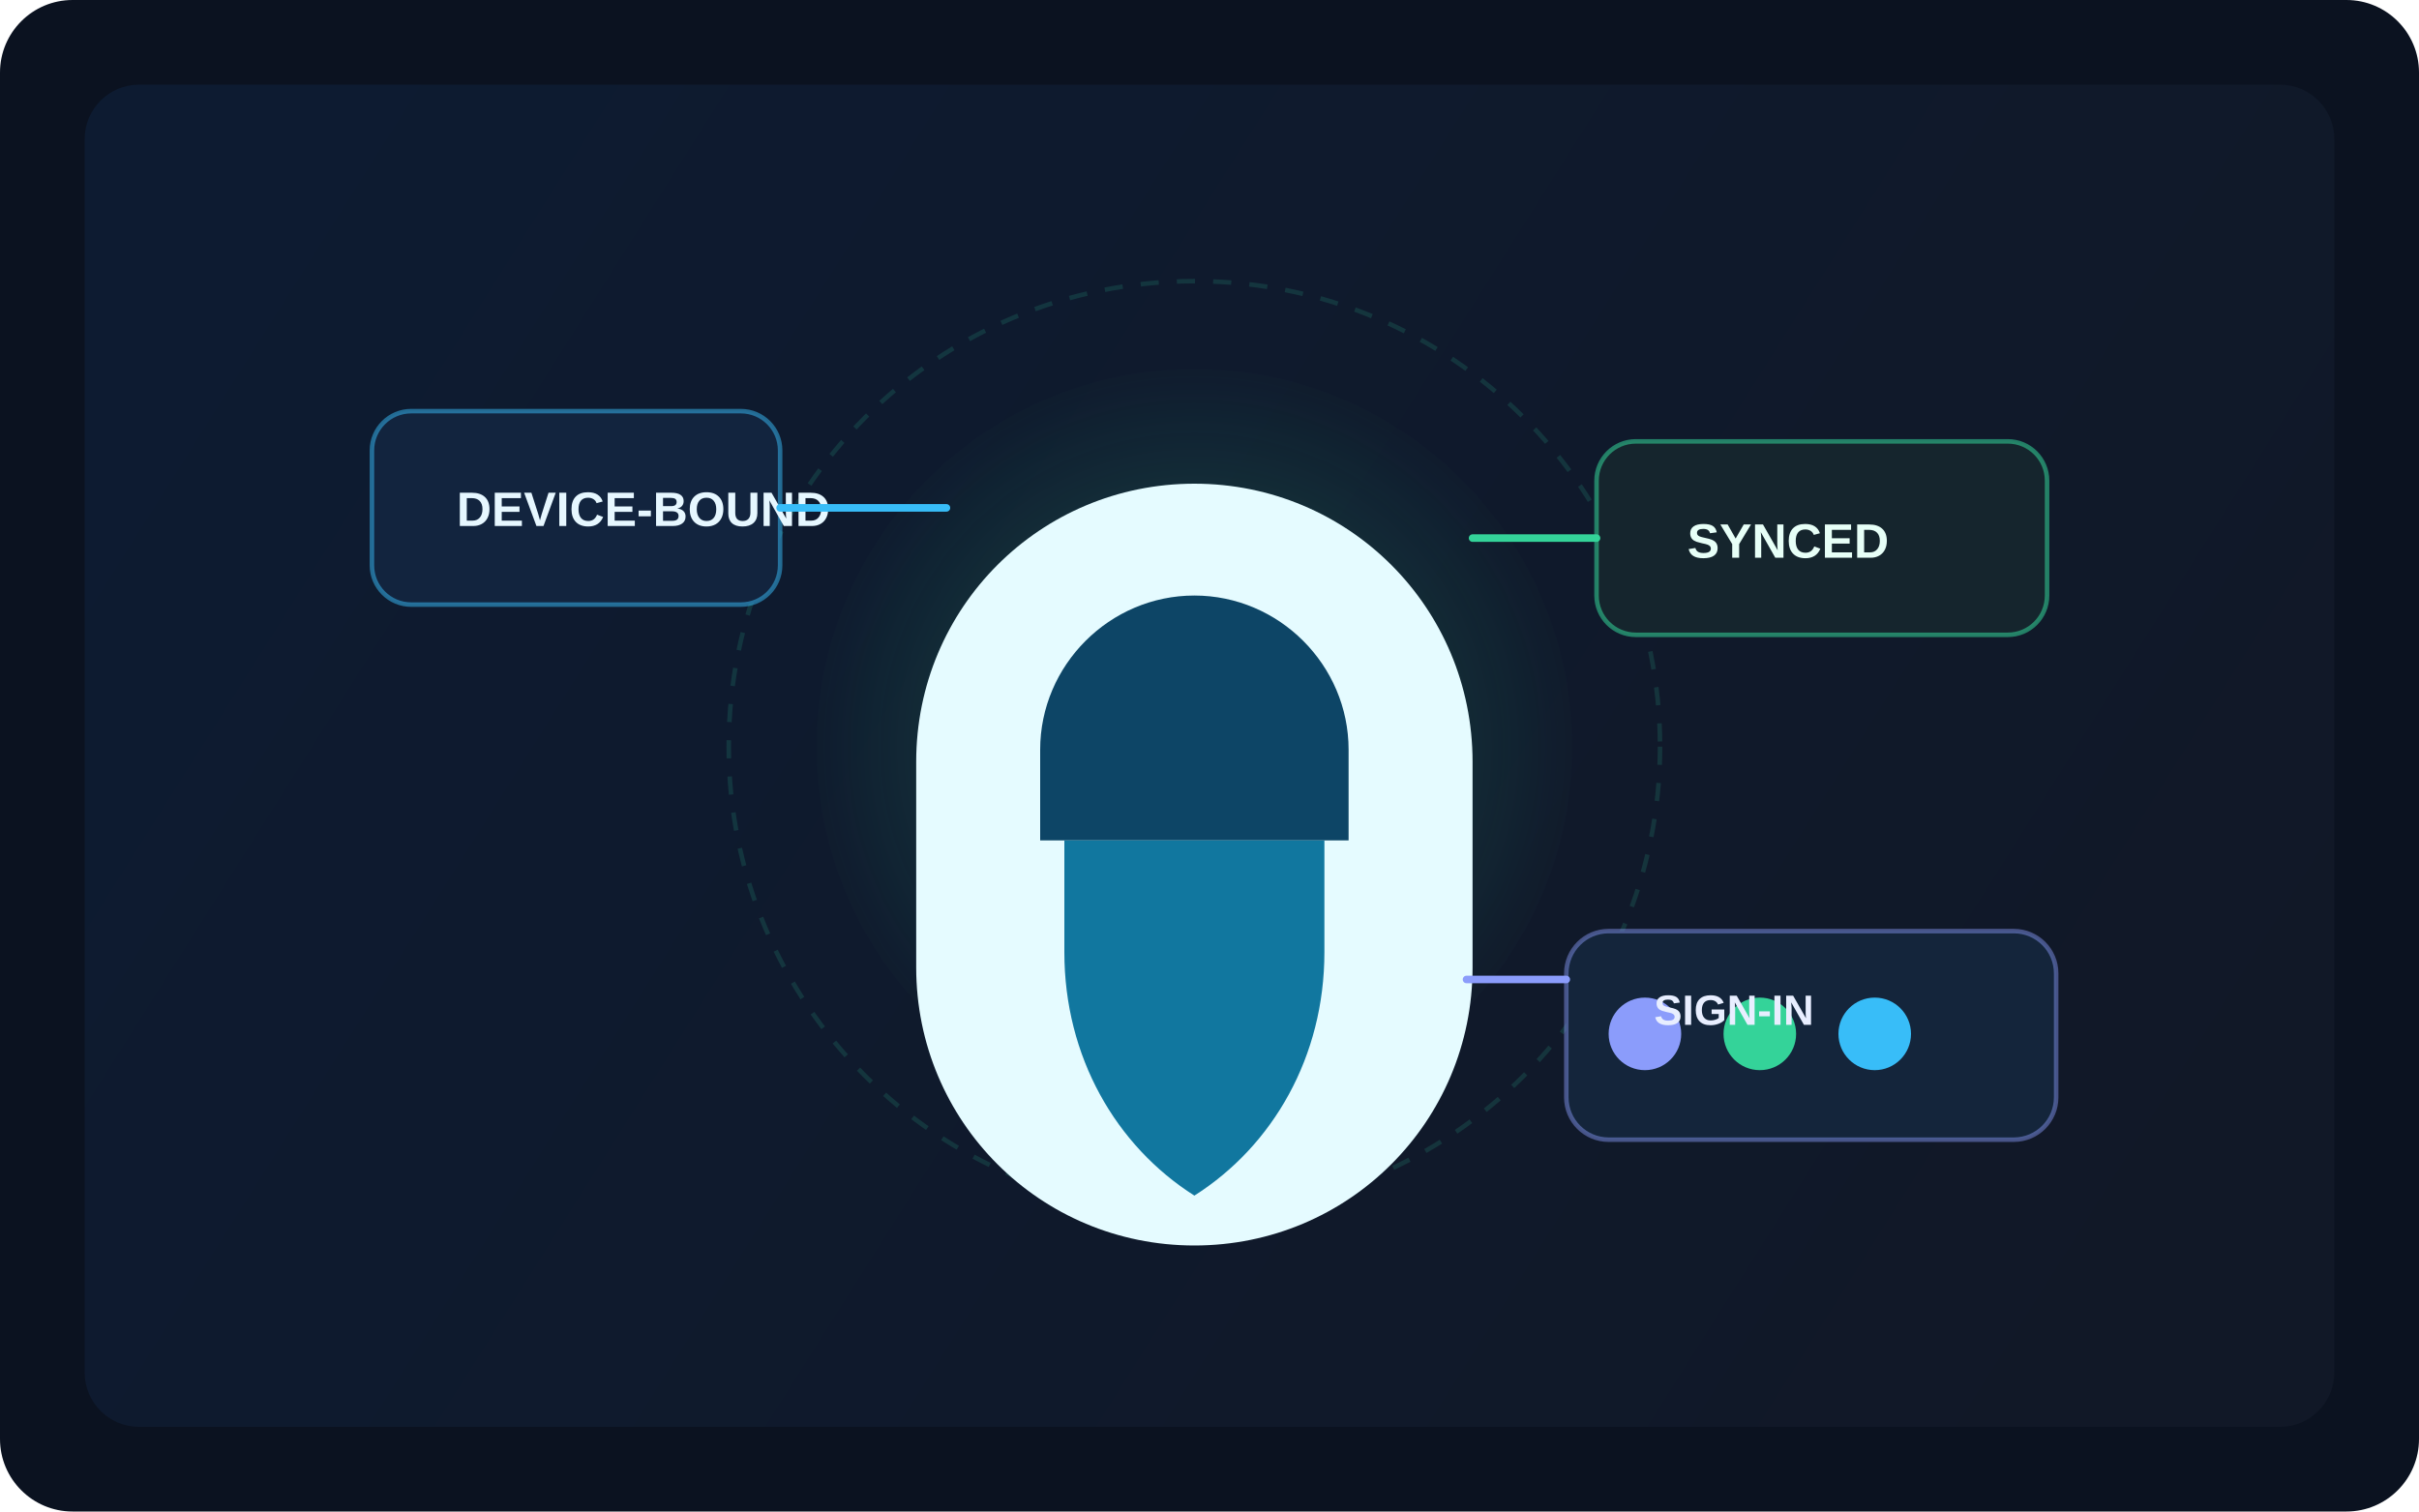
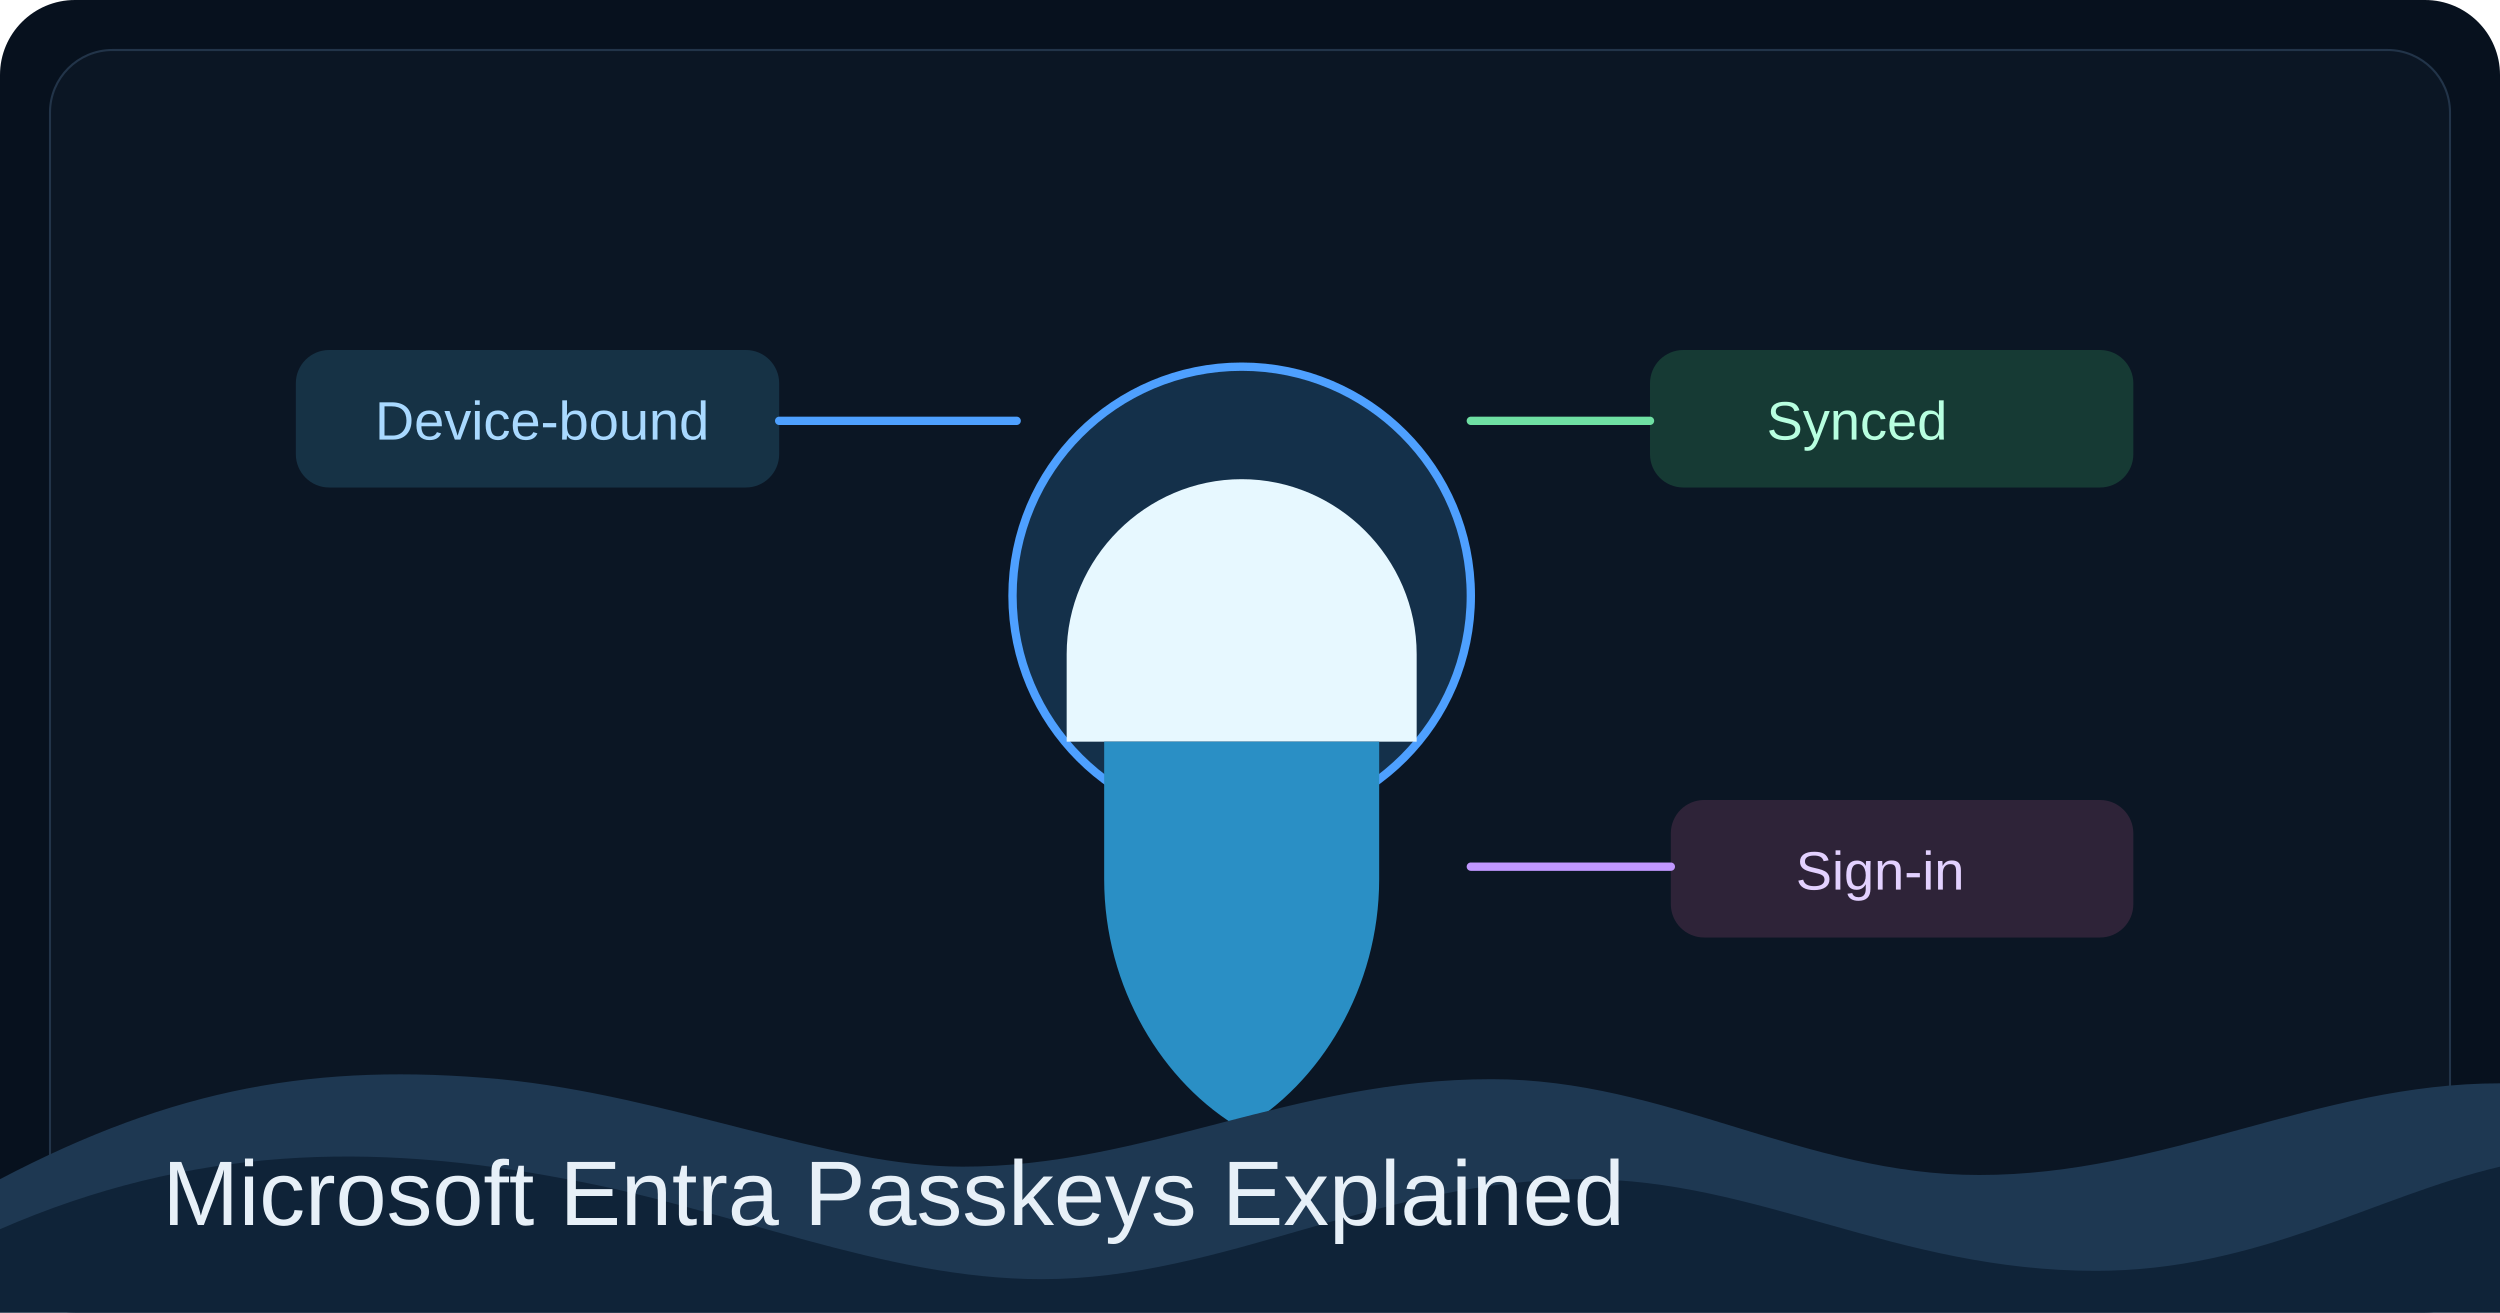
- <svg xmlns="http://www.w3.org/2000/svg" width="1600" height="1000" viewBox="0 0 1600 1000" fill="none">
-   <rect width="1600" height="1000" rx="48" fill="#0B1220" />
-   <rect x="56" y="56" width="1488" height="888" rx="36" fill="url(#bg)" />
-   <circle cx="790" cy="494" r="250" fill="url(#glow)" />
-   <circle cx="790" cy="494" r="308" stroke="#35D2A6" stroke-opacity=".15" stroke-width="3" stroke-dasharray="12 12" />
-   <rect x="246" y="272" width="270" height="128" rx="26" fill="#12243E" stroke="#38BDF8" stroke-opacity=".5" stroke-width="3" />
-   <rect x="1056" y="292" width="298" height="128" rx="26" fill="#15252D" stroke="#34D399" stroke-opacity=".55" stroke-width="3" />
-   <rect x="1036" y="616" width="324" height="138" rx="28" fill="#14253B" stroke="#8B9CFB" stroke-opacity=".45" stroke-width="3" />
-   <path d="M790 320C688 320 606 402 606 504V640C606 742 688 824 790 824C892 824 974 742 974 640V504C974 402 892 320 790 320Z" fill="#E5FBFF" />
-   <path d="M790 394C734 394 688 440 688 496V556H892V496C892 440 846 394 790 394Z" fill="#0D4566" />
-   <path d="M704 556H876V630C876 699 842 758 790 791C738 758 704 699 704 630V556Z" fill="#11779F" />
-   <circle cx="1088" cy="684" r="24" fill="#8B9CFB" />
-   <circle cx="1164" cy="684" r="24" fill="#34D399" />
-   <circle cx="1240" cy="684" r="24" fill="#38BDF8" />
-   <text x="302" y="348" fill="#E6F7FF" font-family="Arial, sans-serif" font-size="32" font-weight="700">DEVICE-BOUND</text>
-   <text x="1116" y="369" fill="#E7FFF7" font-family="Arial, sans-serif" font-size="32" font-weight="700">SYNCED</text>
-   <text x="1094" y="678" fill="#E8EEFF" font-family="Arial, sans-serif" font-size="28" font-weight="700">SIGN-IN</text>
-   <path d="M516 336H626" stroke="#38BDF8" stroke-width="5" stroke-linecap="round" />
-   <path d="M974 356H1056" stroke="#34D399" stroke-width="5" stroke-linecap="round" />
-   <path d="M970 648H1036" stroke="#8B9CFB" stroke-width="5" stroke-linecap="round" />
-   <defs>
-     <linearGradient id="bg" x1="162" y1="102" x2="1414" y2="892" gradientUnits="userSpaceOnUse">
-       <stop stop-color="#0D1B31" />
-       <stop offset="1" stop-color="#111827" />
-     </linearGradient>
-     <radialGradient id="glow" cx="0" cy="0" r="1" gradientUnits="userSpaceOnUse" gradientTransform="translate(790 494) rotate(90) scale(260)">
-       <stop stop-color="#34D399" stop-opacity=".28" />
-       <stop offset="1" stop-color="#34D399" stop-opacity="0" />
-     </radialGradient>
-   </defs>
+ <svg xmlns="http://www.w3.org/2000/svg" width="1200" height="630" viewBox="0 0 1200 630" fill="none">
+   <rect width="1200" height="630" rx="36" fill="#07111E" />
+   <rect x="24" y="24" width="1152" height="582" rx="30" fill="#0B1624" stroke="#223449" />
+   <circle cx="596" cy="286" r="110" fill="#14304A" stroke="#4EA0FF" stroke-width="4" />
+   <path d="M596 230C550 230 512 268 512 314V356H680V314C680 268 642 230 596 230Z" fill="#E7F8FF" />
+   <path d="M530 356H662V422C662 474 634 520 596 542C558 520 530 474 530 422V356Z" fill="#2A8FC5" />
+   <rect x="142" y="168" width="232" height="66" rx="16" fill="#163245" />
+   <text x="180" y="211" fill="#A9D9FF" font-family="Arial, sans-serif" font-size="26">Device-bound</text>
+   <rect x="792" y="168" width="232" height="66" rx="16" fill="#163A34" />
+   <text x="848" y="211" fill="#B8FFE0" font-family="Arial, sans-serif" font-size="26">Synced</text>
+   <rect x="802" y="384" width="222" height="66" rx="16" fill="#2E2338" />
+   <text x="862" y="427" fill="#E3D1FF" font-family="Arial, sans-serif" font-size="26">Sign-in</text>
+   <path d="M374 202H488" stroke="#4EA0FF" stroke-width="4" stroke-linecap="round" />
+   <path d="M706 202H792" stroke="#6FDFA3" stroke-width="4" stroke-linecap="round" />
+   <path d="M706 416H802" stroke="#C197FF" stroke-width="4" stroke-linecap="round" />
+   <path d="M0 566C84 522 152 510 240 518C322 526 398 560 462 560C550 560 620 518 716 518C800 518 866 564 950 564C1040 564 1112 520 1200 520V630H0V566Z" fill="#1E3852" />
+   <path d="M0 590C92 550 178 548 272 566C350 580 424 614 500 614C588 614 662 566 760 566C844 566 910 610 1006 610C1084 610 1140 574 1200 560V630H0V590Z" fill="#0F2338" />
+   <text x="78" y="588" fill="#E7F0F8" font-family="Arial, sans-serif" font-size="44">Microsoft Entra Passkeys Explained</text>
</svg>
